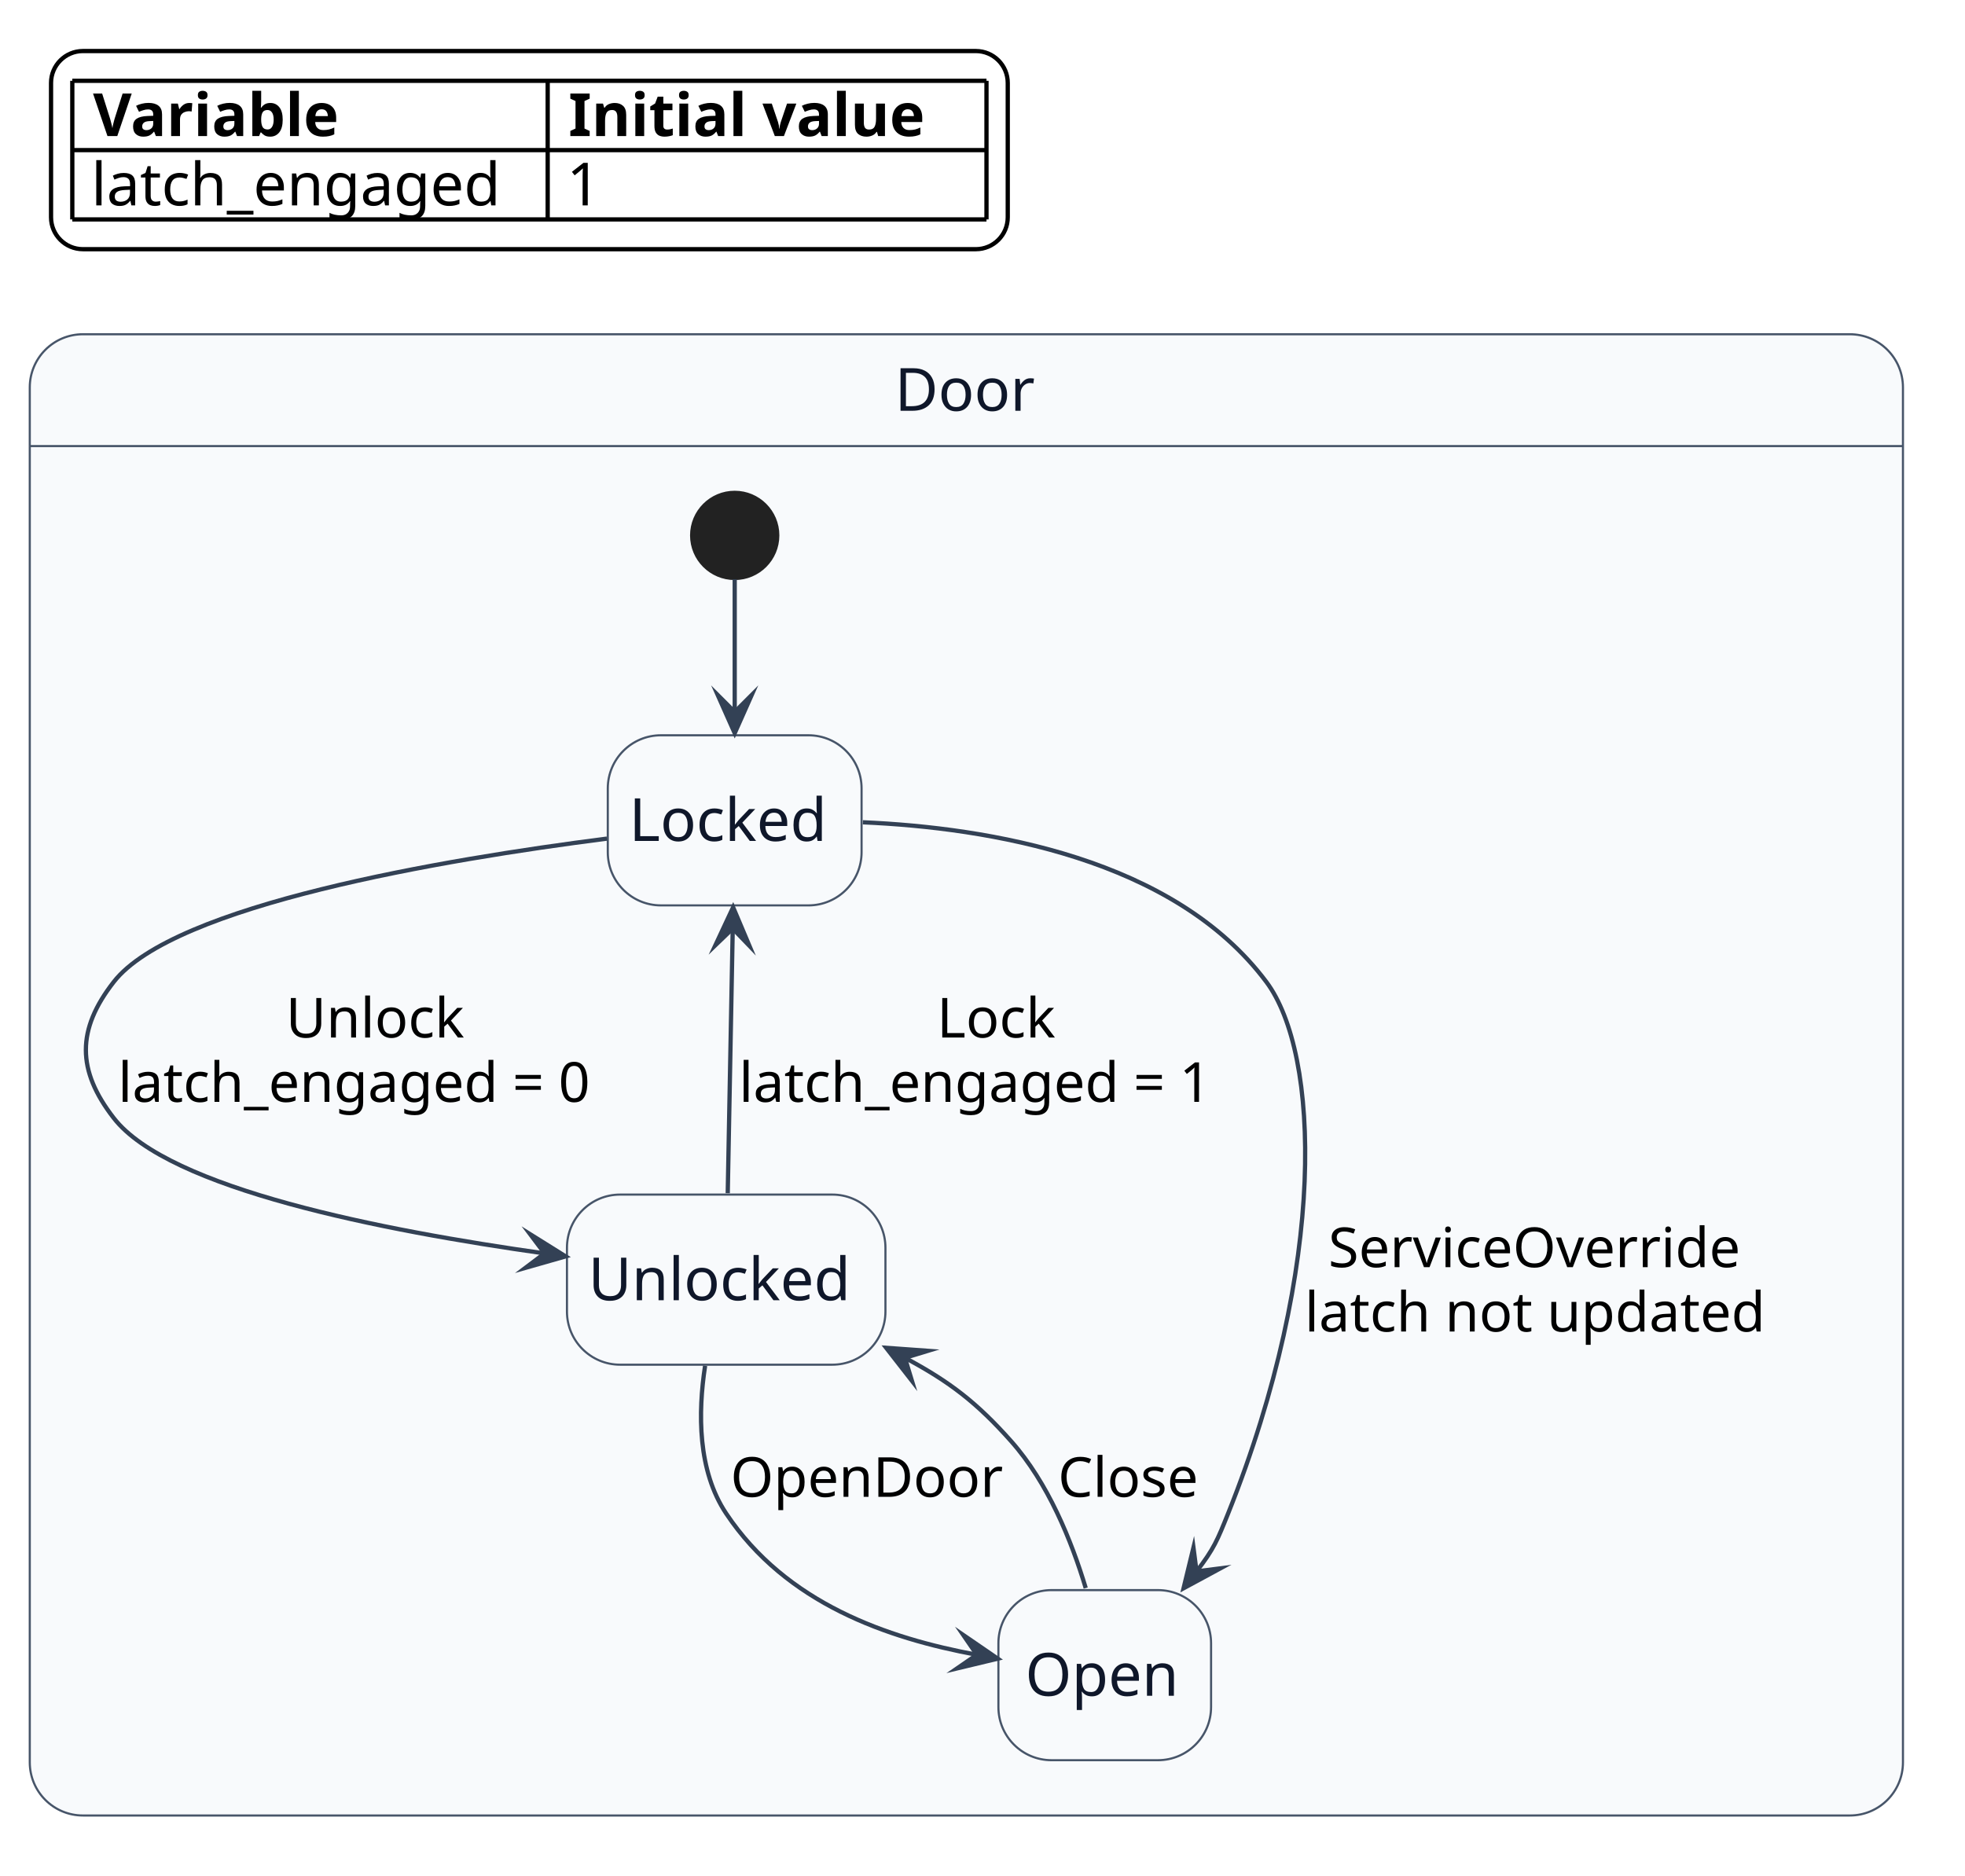
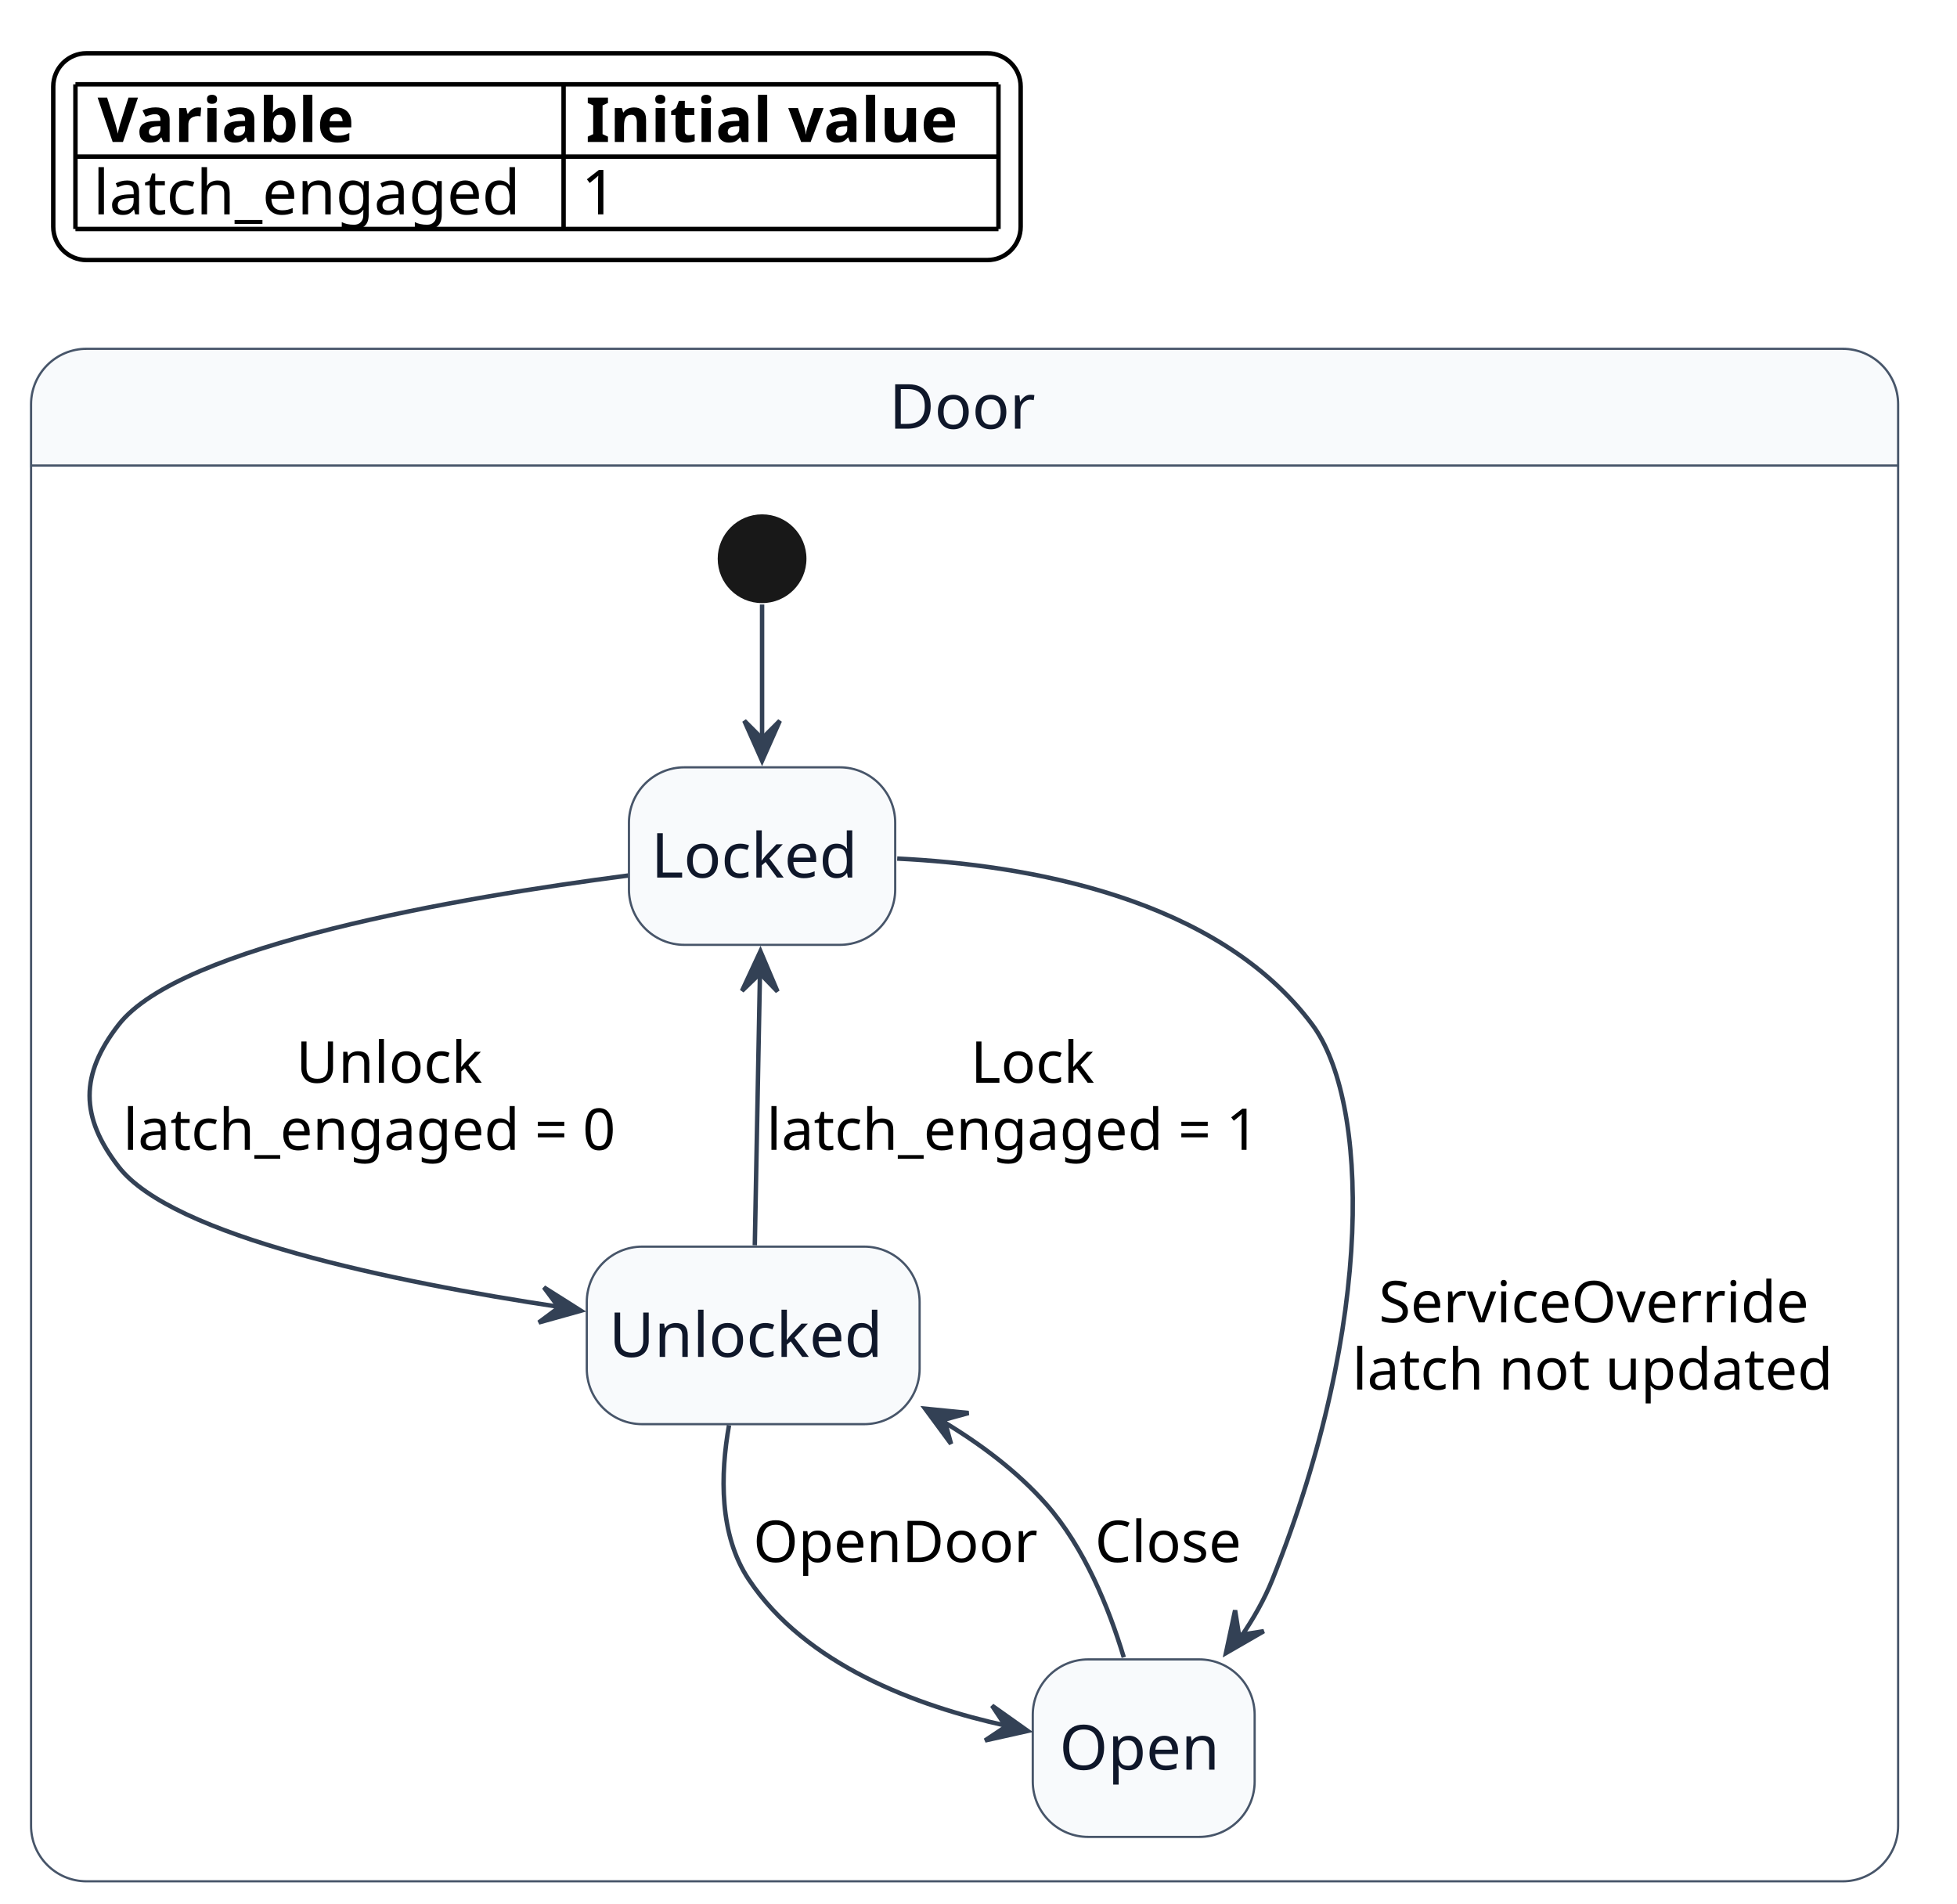
- <svg xmlns="http://www.w3.org/2000/svg" version="1.1" data-diagram-type="STATE" style="width:462px;height:441px;" width="462px" height="441px" viewBox="0 0 462 441" zoomAndPan="magnify" preserveAspectRatio="none" contentStyleType="text/css">
+ <svg xmlns="http://www.w3.org/2000/svg" contentStyleType="text/css" height="429px" preserveAspectRatio="none" style="width:441px;height:429px;" version="1.1" viewBox="0 0 441 429" width="441px" zoomAndPan="magnify">
  <defs />
-   <g font-family="sans-serif" lengthAdjust="spacing">
-     <g class="legend" data-source-line="12">
-       <rect x="12" y="12" width="224.936" height="46.594" fill="none" style="stroke:#000;stroke-width:1;" rx="7.5" ry="7.5" />
-       <text x="21.874" y="31.995" fill="#000" font-size="14" textLength="65.748" font-weight="700">Variable</text>
-       <text x="133.642" y="31.995" fill="#000" font-size="14" textLength="93.42" font-weight="700">Initial value</text>
-       <text x="21.45" y="48.292" fill="#000" font-size="14" textLength="102.867">latch_engaged</text>
-       <text x="133.218" y="48.292" fill="#000" font-size="14">1</text>
-       <line x1="17" y1="19" x2="231.936" y2="19" style="stroke:#000;stroke-width:1;" />
-       <line x1="17" y1="35.297" x2="231.936" y2="35.297" style="stroke:#000;stroke-width:1;" />
-       <line x1="17" y1="51.594" x2="231.936" y2="51.594" style="stroke:#000;stroke-width:1;" />
-       <line x1="17" y1="19" x2="17" y2="51.594" style="stroke:#000;stroke-width:1;" />
-       <line x1="128.768" y1="19" x2="128.768" y2="51.594" style="stroke:#000;stroke-width:1;" />
-       <line x1="231.936" y1="19" x2="231.936" y2="51.594" style="stroke:#000;stroke-width:1;" />
+   <g>
+     <rect fill="none" height="46.594" id="_legend" rx="7.5" ry="7.5" style="stroke:#000000;stroke-width:1.0;" width="218" x="12" y="12" />
+     <text fill="#000000" font-family="sans-serif" font-size="14" font-weight="bold" lengthAdjust="spacing" textLength="64" x="22" y="31.995">Variable</text>
+     <text fill="#000000" font-family="sans-serif" font-size="14" font-weight="bold" lengthAdjust="spacing" textLength="88" x="132" y="31.995">Initial value</text>
+     <text fill="#000000" font-family="sans-serif" font-size="14" lengthAdjust="spacing" textLength="102" x="21" y="48.292">latch_engaged</text>
+     <text fill="#000000" font-family="sans-serif" font-size="14" lengthAdjust="spacing" textLength="9" x="131" y="48.292">1</text>
+     <line style="stroke:#000000;stroke-width:1.0;" x1="17" x2="225" y1="19" y2="19" />
+     <line style="stroke:#000000;stroke-width:1.0;" x1="17" x2="225" y1="35.297" y2="35.297" />
+     <line style="stroke:#000000;stroke-width:1.0;" x1="17" x2="225" y1="51.594" y2="51.594" />
+     <line style="stroke:#000000;stroke-width:1.0;" x1="17" x2="17" y1="19" y2="51.594" />
+     <line style="stroke:#000000;stroke-width:1.0;" x1="127" x2="127" y1="19" y2="51.594" />
+     <line style="stroke:#000000;stroke-width:1.0;" x1="225" x2="225" y1="19" y2="51.594" />
+     <path d="M19.5,78.594 L415.23,78.594 A12.5,12.5 0 0 1 427.73,91.094 L427.73,104.891 L7,104.891 L7,91.094 A12.5,12.5 0 0 1 19.5,78.594 " fill="#F8FAFC" style="stroke:#F8FAFC;stroke-width:1.0;" />
+     <rect fill="none" height="345.297" rx="12.5" ry="12.5" style="stroke:#475569;stroke-width:0.5;" width="420.73" x="7" y="78.594" />
+     <line style="stroke:#475569;stroke-width:0.5;" x1="7" x2="427.73" y1="104.891" y2="104.891" />
+     <text fill="#0F172A" font-family="sans-serif" font-size="14" lengthAdjust="spacing" textLength="34" x="200.365" y="96.589">Door</text>
+     <rect fill="#F8FAFC" height="40" rx="12.5" ry="12.5" style="stroke:#475569;stroke-width:0.5;" width="60" x="141.73" y="172.891" />
+     <text fill="#0F172A" font-family="sans-serif" font-size="14" lengthAdjust="spacing" textLength="50" x="146.73" y="197.737">Locked</text>
+     <rect fill="#F8FAFC" height="40" rx="12.5" ry="12.5" style="stroke:#475569;stroke-width:0.5;" width="75" x="132.23" y="280.891" />
+     <text fill="#0F172A" font-family="sans-serif" font-size="14" lengthAdjust="spacing" textLength="65" x="137.23" y="305.737">Unlocked</text>
+     <rect fill="#F8FAFC" height="40" rx="12.5" ry="12.5" style="stroke:#475569;stroke-width:0.5;" width="50" x="232.73" y="373.891" />
+     <text fill="#0F172A" font-family="sans-serif" font-size="14" lengthAdjust="spacing" textLength="38" x="238.73" y="398.737">Open</text>
+     <ellipse cx="171.73" cy="125.891" fill="#181818" rx="10" ry="10" style="stroke:none;stroke-width:1.0;" />
+     <g id="link_*start*door_locked">
+       <path d="M171.73,136.201 C171.73,144.141 171.73,155.931 171.73,166.621 " fill="none" id="*start*door-to-locked" style="stroke:#334155;stroke-width:1.0;" />
+       <polygon fill="#334155" points="171.73,171.411,175.73,162.411,171.73,166.411,167.73,162.411,171.73,171.411" style="stroke:#334155;stroke-width:1.0;" />
    </g>
-     <g class="entity" data-qualified-name="door" id="ent0001" data-source-line="17">
-       <path d="M19.5,78.594 L434.913,78.594 A12.5,12.5 0 0 1 447.413,91.094 L447.413,104.891 L7,104.891 L7,91.094 A12.5,12.5 0 0 1 19.5,78.594" fill="#F8FAFC" />
-       <path d="M7,104.891 L447.413,104.891 L447.413,414.391 A12.5,12.5 0 0 1 434.913,426.891 L19.5,426.891 A12.5,12.5 0 0 1 7,414.391 L7,104.891" fill="#F8FAFC" />
-       <rect x="7" y="78.594" width="440.413" height="348.297" fill="none" style="stroke:#475569;stroke-width:0.5;" rx="12.5" ry="12.5" />
-       <line x1="7" y1="104.891" x2="447.413" y2="104.891" style="stroke:#475569;stroke-width:0.5;" />
-       <text x="210.373" y="96.589" fill="#0F172A" font-size="14" textLength="33.667">Door</text>
-       <rect x="142.9" y="172.891" width="59.67" height="40" fill="#F8FAFC" style="stroke:#475569;stroke-width:0.5;" rx="12.5" ry="12.5" />
-       <text x="147.9" y="197.737" fill="#0F172A" font-size="14" textLength="49.67">Locked</text>
-       <rect x="133.3" y="280.891" width="74.88" height="40" fill="#F8FAFC" style="stroke:#475569;stroke-width:0.5;" rx="12.5" ry="12.5" />
-       <text x="138.3" y="305.737" fill="#0F172A" font-size="14" textLength="64.88">Unlocked</text>
-       <rect x="234.74" y="373.891" width="50" height="40" fill="#F8FAFC" style="stroke:#475569;stroke-width:0.5;" rx="12.5" ry="12.5" />
-       <text x="241.044" y="398.737" fill="#0F172A" font-size="14" textLength="37.393">Open</text>
-       <g class="start_entity" data-qualified-name="door..start.door" id="ent0005" data-source-line="22">
-         <ellipse cx="172.74" cy="125.891" rx="10" ry="10" fill="#222" style="stroke:#222;stroke-width:1;" />
-       </g>
-       <g class="link" data-entity-1="ent0005" data-entity-2="ent0002" id="lnk6" data-source-line="22" data-link-type="dependency">
-         <path d="M172.74,136.201 C172.74,145.611 172.74,155.431 172.74,167.411" style="stroke:#334155;stroke-width:1;" fill="none" id="*start*door-to-locked" />
-         <polygon points="172.74,172.411,176.74,163.411,172.74,167.411,168.74,163.411,172.74,172.411" fill="#334155" style="stroke:#334155;stroke-width:1;stroke-linejoin:miter;stroke-miterlimit:10;" />
-       </g>
-       <g class="link" data-entity-1="ent0002" data-entity-2="ent0003" id="lnk7" data-source-line="23" data-link-type="dependency">
-         <path d="M142.69,197.191 C104.21,202.111 40.83,212.781 26.74,230.891 C18,242.111 18.02,251.651 26.74,262.891 C39.67,279.561 89.869,289.332 128.039,294.722" style="stroke:#334155;stroke-width:1;" fill="none" id="locked-to-unlocked" />
-         <polygon points="132.99,295.421,124.638,290.202,128.039,294.722,123.519,298.123,132.99,295.421" fill="#334155" style="stroke:#334155;stroke-width:1;stroke-linejoin:miter;stroke-miterlimit:10;" />
-         <text x="67.216" y="243.958" fill="#000" font-size="13" textLength="43.996">Unlock</text>
-         <text x="27.74" y="259.09" fill="#000" font-size="13" textLength="122.948">latch_engaged = 0</text>
-       </g>
-       <g class="link" data-entity-1="ent0002" data-entity-2="ent0003" id="lnk9" data-source-line="24" data-link-type="dependency">
-         <path d="M172.276,218.33 C171.916,237.46 171.46,261.491 171.1,280.571" style="stroke:#334155;stroke-width:1;" fill="none" id="locked-backto-unlocked" />
-         <polygon points="172.37,213.331,168.201,222.254,172.276,218.33,176.2,222.404,172.37,213.331" fill="#334155" style="stroke:#334155;stroke-width:1;stroke-linejoin:miter;stroke-miterlimit:10;" />
-         <text x="220.278" y="243.958" fill="#000" font-size="13" textLength="29.872">Lock</text>
-         <text x="173.74" y="259.09" fill="#000" font-size="13" textLength="122.948">latch_engaged = 1</text>
-       </g>
-       <g class="link" data-entity-1="ent0003" data-entity-2="ent0004" id="lnk10" data-source-line="25" data-link-type="dependency">
-         <path d="M165.78,321.151 C164.08,332.201 164.02,345.831 170.74,355.891 C184.85,377.051 208.664,385.21 229.674,389.1" style="stroke:#334155;stroke-width:1;" fill="none" id="unlocked-to-open" />
-         <polygon points="234.59,390.011,226.469,384.439,229.674,389.1,225.012,392.305,234.59,390.011" fill="#334155" style="stroke:#334155;stroke-width:1;stroke-linejoin:miter;stroke-miterlimit:10;" />
-         <text x="171.74" y="351.958" fill="#000" font-size="13" textLength="65.984">OpenDoor</text>
-       </g>
-       <g class="link" data-entity-1="ent0003" data-entity-2="ent0004" id="lnk12" data-source-line="26" data-link-type="dependency">
-         <path d="M212.761,319.274 C223.331,324.914 229.7,329.851 237.74,338.891 C246.41,348.651 251.93,362.291 255.27,373.411" style="stroke:#334155;stroke-width:1;" fill="none" id="unlocked-backto-open" />
-         <polygon points="208.35,316.921,214.407,324.687,212.761,319.274,218.173,317.628,208.35,316.921" fill="#334155" style="stroke:#334155;stroke-width:1;stroke-linejoin:miter;stroke-miterlimit:10;" />
-         <text x="248.74" y="351.958" fill="#000" font-size="13" textLength="35.414">Close</text>
-       </g>
-       <g class="link" data-entity-1="ent0002" data-entity-2="ent0004" id="lnk13" data-source-line="27" data-link-type="dependency">
-         <path d="M202.87,193.351 C232.38,194.631 276,201.791 297.74,230.891 C310.33,247.751 312.13,297.431 288.74,355.891 C286.25,362.101 285.433,364.171 281.323,369.501" style="stroke:#334155;stroke-width:1;" fill="none" id="locked-to-open" />
-         <polygon points="278.27,373.461,286.933,368.776,281.323,369.501,280.598,363.891,278.27,373.461" fill="#334155" style="stroke:#334155;stroke-width:1;stroke-linejoin:miter;stroke-miterlimit:10;" />
-         <text x="312.316" y="297.958" fill="#000" font-size="13" textLength="104.521">ServiceOverride</text>
-         <text x="306.74" y="313.09" fill="#000" font-size="13" textLength="115.673">latch not updated</text>
-       </g>
+     <g id="link_locked_unlocked">
+       <path d="M141.55,197.271 C103.31,202.241 40.68,212.941 26.73,230.891 C18,242.121 18.02,251.641 26.73,262.891 C38.87,278.581 88.57,288.821 126,294.461 " fill="none" id="locked-to-unlocked" style="stroke:#334155;stroke-width:1.0;" />
+       <polygon fill="#334155" points="130.89,295.331,122.567,290.064,125.943,294.604,121.404,297.979,130.89,295.331" style="stroke:#334155;stroke-width:1.0;" />
+       <text fill="#000000" font-family="sans-serif" font-size="13" lengthAdjust="spacing" textLength="43" x="66.73" y="243.958">Unlock</text>
+       <text fill="#000000" font-family="sans-serif" font-size="13" lengthAdjust="spacing" textLength="121" x="27.73" y="259.09">latch_engaged = 0</text>
+     </g>
+     <g id="link_locked_unlocked">
+       <path d="M171.26,218.961 C170.9,237.811 170.42,263.281 170.09,280.571 " fill="none" id="locked-backto-unlocked" style="stroke:#334155;stroke-width:1.0;" />
+       <polygon fill="#334155" points="171.36,214.331,167.206,223.261,171.274,219.33,175.205,223.398,171.36,214.331" style="stroke:#334155;stroke-width:1.0;" />
+       <text fill="#000000" font-family="sans-serif" font-size="13" lengthAdjust="spacing" textLength="29" x="218.73" y="243.958">Lock</text>
+       <text fill="#000000" font-family="sans-serif" font-size="13" lengthAdjust="spacing" textLength="121" x="172.73" y="259.09">latch_engaged = 1</text>
+     </g>
+     <g id="link_unlocked_open">
+       <path d="M164.28,321.141 C162.32,332.201 162.02,345.831 168.73,355.891 C181.58,375.151 206.53,384.401 226.75,388.831 " fill="none" id="unlocked-to-open" style="stroke:#334155;stroke-width:1.0;" />
+       <polygon fill="#334155" points="231.59,390.011,223.556,384.314,226.688,389.024,221.978,392.157,231.59,390.011" style="stroke:#334155;stroke-width:1.0;" />
+       <text fill="#000000" font-family="sans-serif" font-size="13" lengthAdjust="spacing" textLength="65" x="169.73" y="351.957">OpenDoor</text>
+     </g>
+     <g id="link_unlocked_open">
+       <path d="M212.24,320.131 C220.82,325.261 229.2,331.501 235.73,338.891 C244.37,348.681 249.89,362.311 253.24,373.431 " fill="none" id="unlocked-backto-open" style="stroke:#334155;stroke-width:1.0;" />
+       <polygon fill="#334155" points="208.47,317.401,214.314,325.329,212.816,319.874,218.27,318.375,208.47,317.401" style="stroke:#334155;stroke-width:1.0;" />
+       <text fill="#000000" font-family="sans-serif" font-size="13" lengthAdjust="spacing" textLength="35" x="246.73" y="351.957">Close</text>
+     </g>
+     <g id="link_locked_open">
+       <path d="M202.18,193.451 C231.45,194.871 274.32,202.161 295.73,230.891 C308.31,247.771 310.09,297.511 286.73,355.891 C284.94,360.361 282.44,364.731 279.65,368.811 " fill="none" id="locked-to-open" style="stroke:#334155;stroke-width:1.0;" />
+       <polygon fill="#334155" points="276.26,372.461,284.791,367.538,279.203,368.418,278.323,362.83,276.26,372.461" style="stroke:#334155;stroke-width:1.0;" />
+       <text fill="#000000" font-family="sans-serif" font-size="13" lengthAdjust="spacing" textLength="101" x="310.73" y="297.957">ServiceOverride</text>
+       <text fill="#000000" font-family="sans-serif" font-size="13" lengthAdjust="spacing" textLength="113" x="304.73" y="313.09">latch not updated</text>
    </g>
  </g>
</svg>
